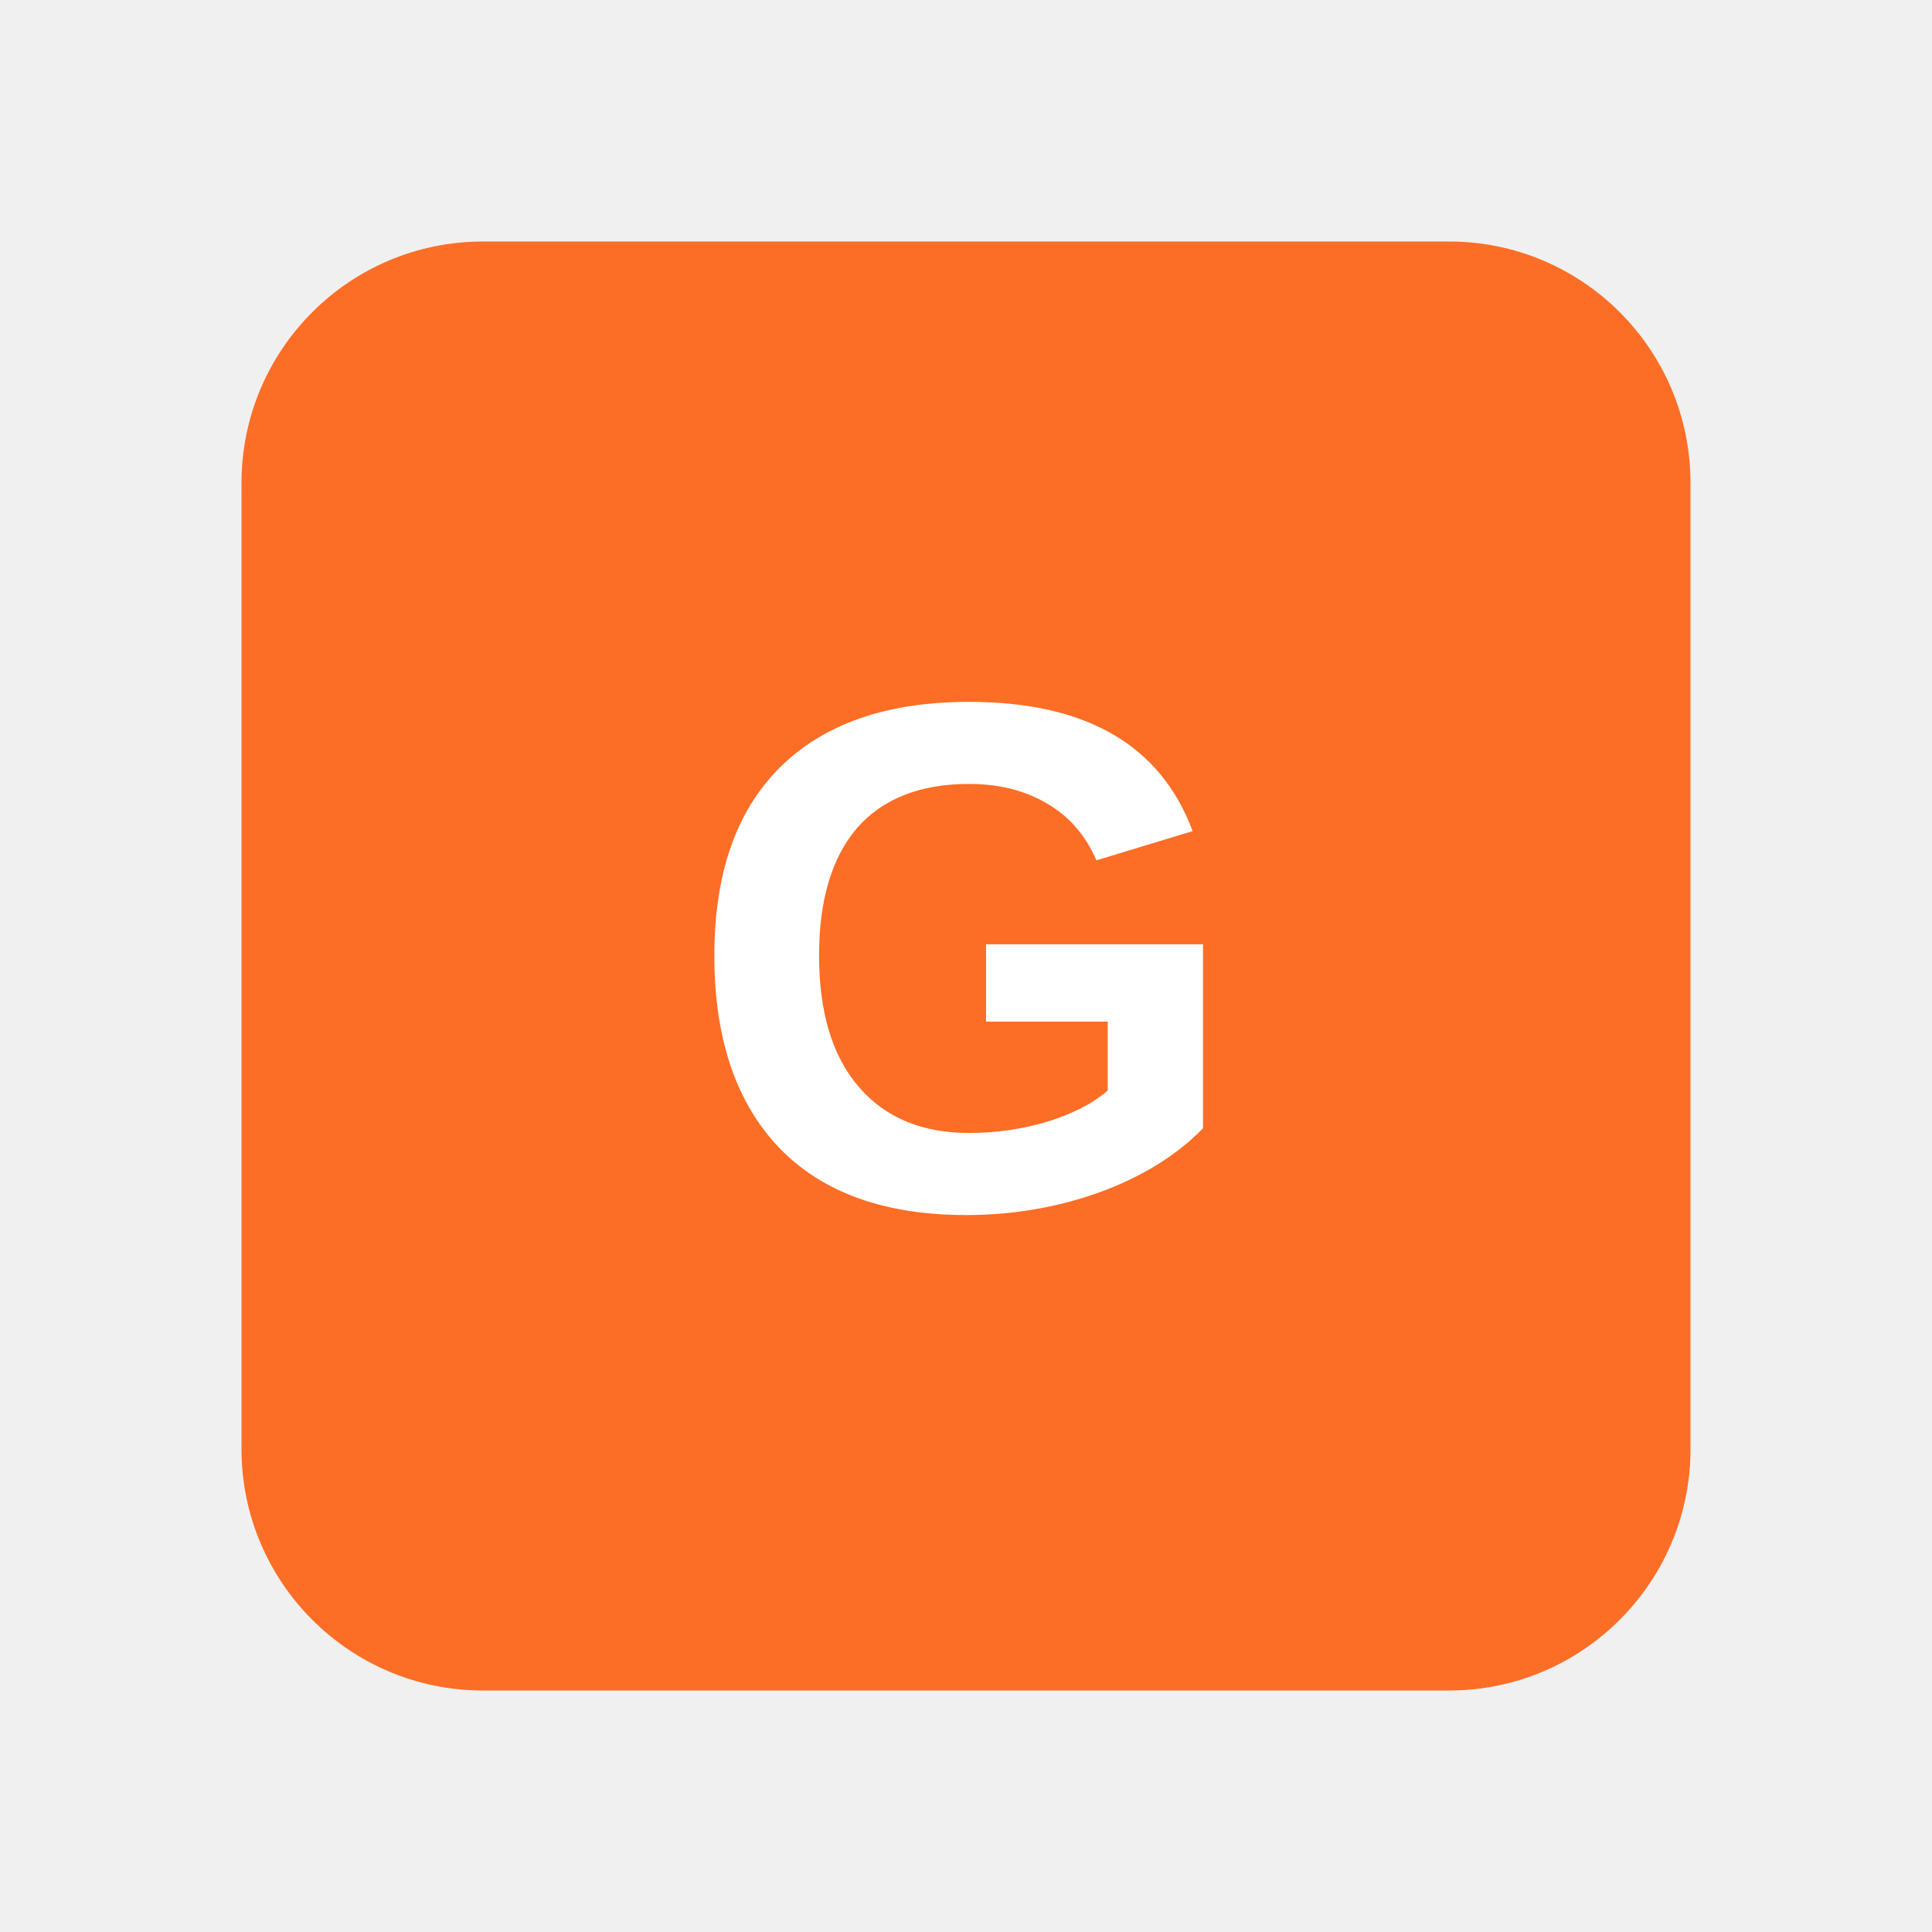
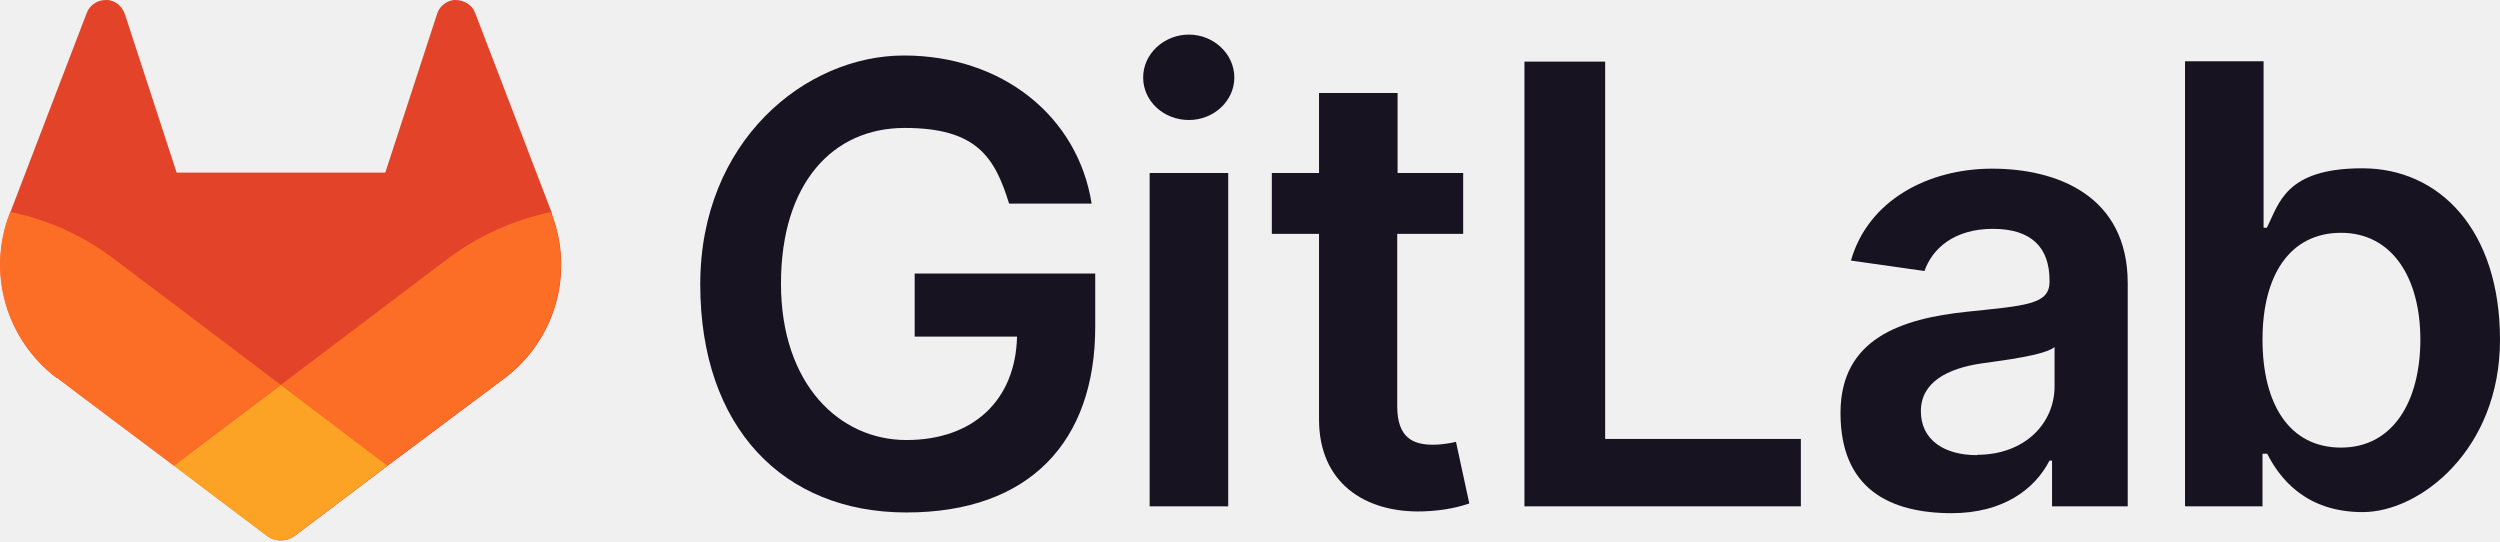
- <svg xmlns="http://www.w3.org/2000/svg" width="32" height="32" viewBox="0 0 32 32" fill="none">
-   <rect x="4" y="4" width="24" height="24" rx="4" fill="#FC6D26" />
-   <text x="16" y="20" text-anchor="middle" fill="white" font-family="Arial, sans-serif" font-size="12" font-weight="bold">G</text>
+ <svg xmlns="http://www.w3.org/2000/svg" width="512px" height="111px" viewBox="0 0 512 111" version="1.1" preserveAspectRatio="xMidYMid">
+   <g>
+     <g transform="translate(143.4116, 7.0854)" fill="#171321">
+       <path d="M63.326,34.615 L80.154,34.615 C77.349,16.754 61.85,4.281 41.701,4.281 C21.551,4.281 -4.19539941e-14,21.773 -4.19539941e-14,51.148 C-4.19539941e-14,80.523 17.049,97.867 42.217,97.867 C67.385,97.867 80.892,83.401 80.892,59.857 L80.892,48.934 L43.915,48.934 L43.915,61.85 L64.876,61.85 C64.58,74.84 55.945,83.032 42.217,83.032 C28.489,83.032 16.533,71.592 16.533,51 C16.533,30.408 27.161,19.116 41.848,19.116 C56.536,19.116 60.3,25.02 63.252,34.615 L63.326,34.615 L63.326,34.615 Z" />
+       <path d="M92.036,96.612 L108.126,96.612 L108.126,28.342 L92.036,28.342 L92.036,96.612 Z M100.081,17.492 C105.174,17.492 109.381,13.58 109.381,8.783 C109.381,3.986 105.174,0 100.081,0 C94.989,0 90.708,3.912 90.708,8.783 C90.708,13.654 94.915,17.492 100.081,17.492 Z" />
+       <path d="M156.322,28.342 L142.815,28.342 L142.815,11.957 L126.725,11.957 L126.725,28.342 L117.057,28.342 L117.057,40.815 L126.725,40.815 L126.725,78.825 C126.725,91.667 135.951,98.015 148.055,97.646 C152.631,97.498 155.805,96.612 157.503,96.022 L154.772,83.401 C153.886,83.622 152.041,83.992 150.048,83.992 C145.989,83.992 142.741,82.589 142.741,76.094 L142.741,40.815 L156.248,40.815 L156.248,28.342 L156.322,28.342 L156.322,28.342 Z" />
+       <polygon points="168.795 96.612 225.404 96.612 225.404 82.811 185.327 82.811 185.327 5.535 168.795 5.535 168.795 96.612" />
+       <path d="M256.255,98.015 C266.957,98.015 273.378,92.996 276.331,87.239 L276.847,87.239 L276.847,96.612 L292.347,96.612 L292.347,50.926 C292.347,32.844 277.659,27.456 264.595,27.456 C251.532,27.456 239.206,33.877 235.663,46.277 L250.72,48.417 C252.344,43.767 256.846,39.782 264.743,39.782 C272.64,39.782 276.331,43.619 276.331,50.336 L276.331,50.631 C276.331,55.281 271.459,55.502 259.429,56.757 C246.144,58.159 233.523,62.145 233.523,77.497 C233.523,92.848 243.339,98.015 256.403,98.015 L256.255,98.015 Z M261.496,86.132 C254.779,86.132 249.982,83.032 249.982,77.128 C249.982,71.223 255.37,68.345 262.603,67.311 C266.81,66.721 275.297,65.688 277.364,63.99 L277.364,72.035 C277.364,79.637 271.238,86.058 261.496,86.058 L261.496,86.058 L261.496,86.132 Z" />
+       <path d="M304.156,96.612 L319.95,96.612 L319.95,85.837 L320.91,85.837 C323.419,90.782 328.733,97.793 340.468,97.793 C352.203,97.793 368.588,85.025 368.588,62.514 C368.588,40.003 356.189,27.382 340.394,27.382 C324.6,27.382 323.345,34.615 320.836,39.56 L320.171,39.56 L320.171,5.462 L304.082,5.462 L304.082,96.539 L304.156,96.539 L304.156,96.612 Z M319.95,62.44 C319.95,49.155 325.633,40.593 336.04,40.593 C346.447,40.593 352.277,49.745 352.277,62.44 C352.277,75.135 346.668,84.582 336.04,84.582 C325.412,84.582 319.95,75.651 319.95,62.44 Z" />
+     </g>
+     <g transform="translate(-0, 0)">
+       <path d="M113.077,43.841 L112.93,43.398 L97.283,2.583 C96.987,1.771 96.397,1.107 95.659,0.664 C94.921,0.221 94.109,0 93.223,0 C92.338,0 91.526,0.369 90.862,0.886 C90.197,1.402 89.681,2.14 89.459,3.026 L78.905,35.353 L36.171,35.353 L25.617,3.026 C25.395,2.214 24.879,1.476 24.215,0.886 C23.55,0.369 22.738,0 21.853,0 C20.967,0 20.155,0.148 19.417,0.664 C18.679,1.107 18.089,1.771 17.793,2.583 L2.146,43.398 L1.999,43.841 C-2.651,55.945 1.335,69.599 11.667,77.423 L11.815,77.423 C11.815,77.497 35.654,95.358 35.654,95.358 L47.463,104.288 L54.623,109.676 C56.32,111.005 58.756,111.005 60.453,109.676 L67.613,104.288 L79.422,95.358 L103.409,77.423 L103.409,77.423 C113.741,69.599 117.653,55.945 113.003,43.841 L113.077,43.841 Z" fill="#E24329" />
+       <path d="M113.077,43.841 L112.93,43.398 C105.18,45.022 98.021,48.269 91.895,52.845 C91.821,52.845 73.296,66.942 57.501,78.825 C69.163,87.682 79.348,95.358 79.348,95.358 L103.335,77.423 L103.335,77.423 C113.668,69.599 117.579,55.945 112.93,43.841 L113.077,43.841 Z" fill="#FC6D26" />
+       <path d="M35.581,95.358 L47.39,104.288 L54.549,109.676 C56.246,111.005 58.682,111.005 60.38,109.676 L67.539,104.288 L79.348,95.358 C79.348,95.358 69.163,87.682 57.501,78.825 C45.766,87.682 35.581,95.358 35.581,95.358 L35.581,95.358 L35.581,95.358 Z" fill="#FCA326" />
+       <path d="M23.107,52.845 C16.982,48.269 9.822,44.948 2.073,43.398 L1.925,43.841 C-2.725,55.945 1.261,69.599 11.594,77.423 L11.741,77.423 C11.741,77.497 35.581,95.358 35.581,95.358 C35.581,95.358 45.766,87.682 57.501,78.825 C41.78,66.942 23.255,52.919 23.107,52.845 L23.107,52.845 L23.107,52.845 Z" fill="#FC6D26" />
+     </g>
+   </g>
</svg>
